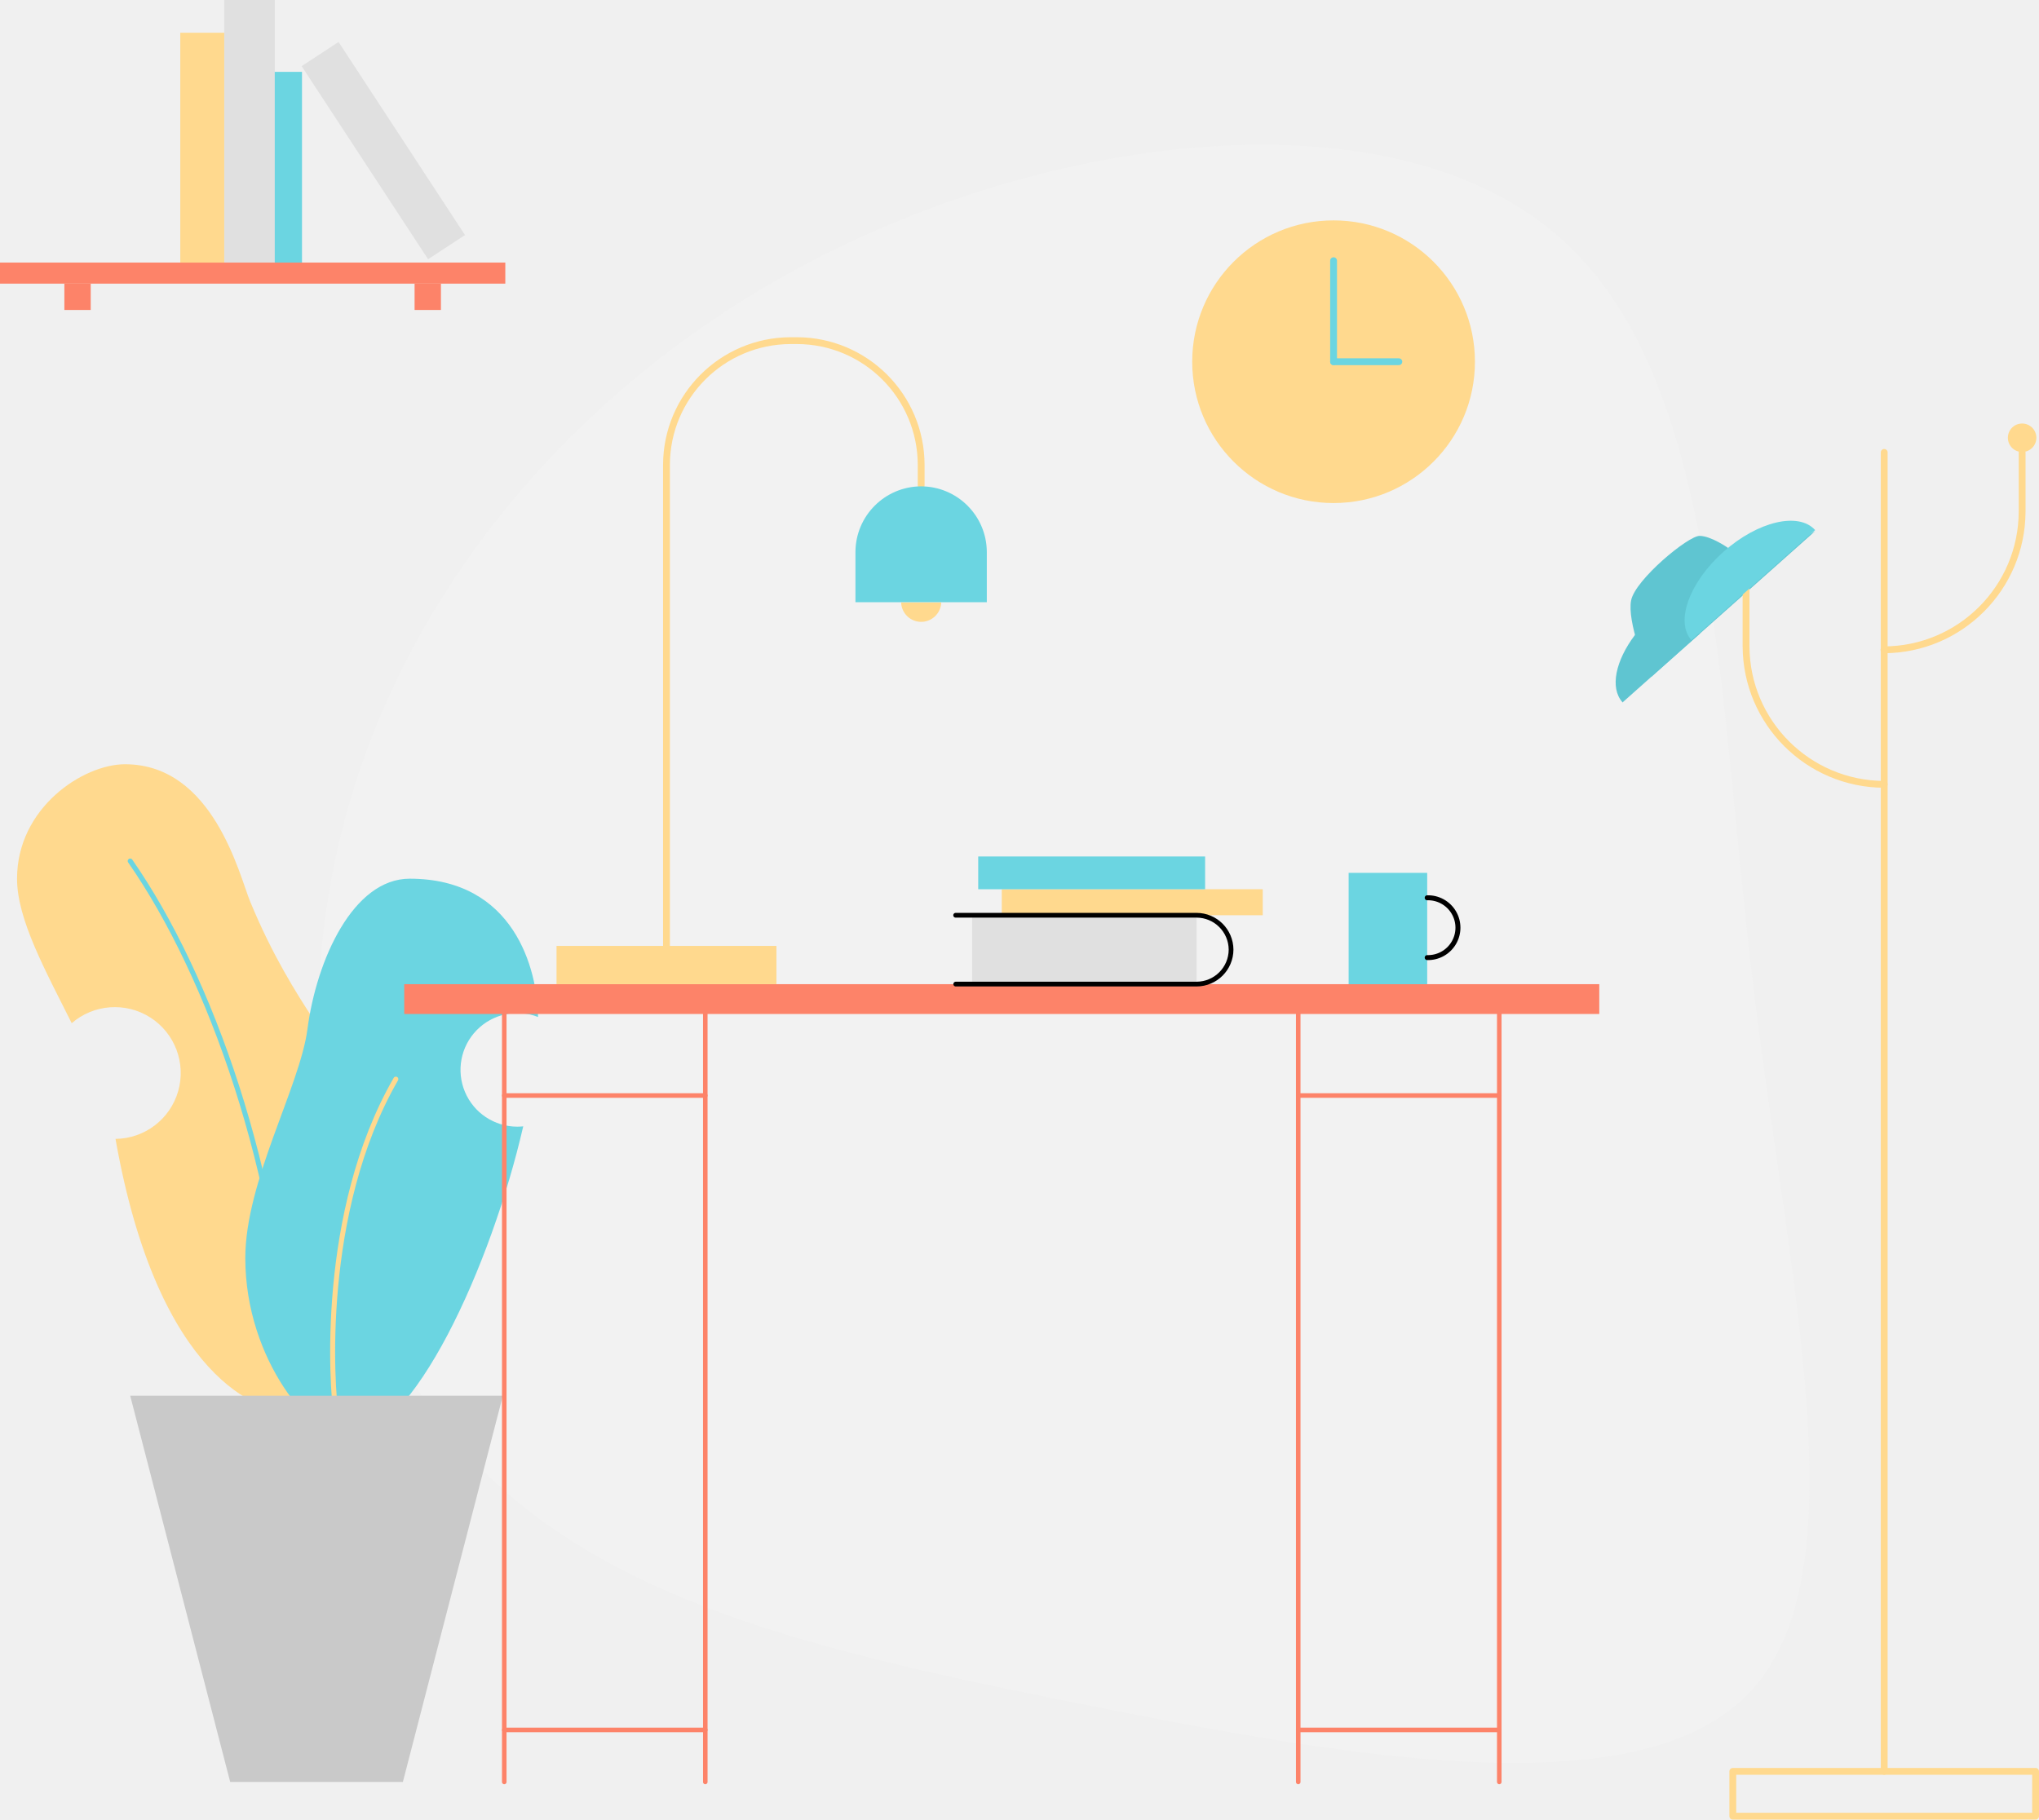
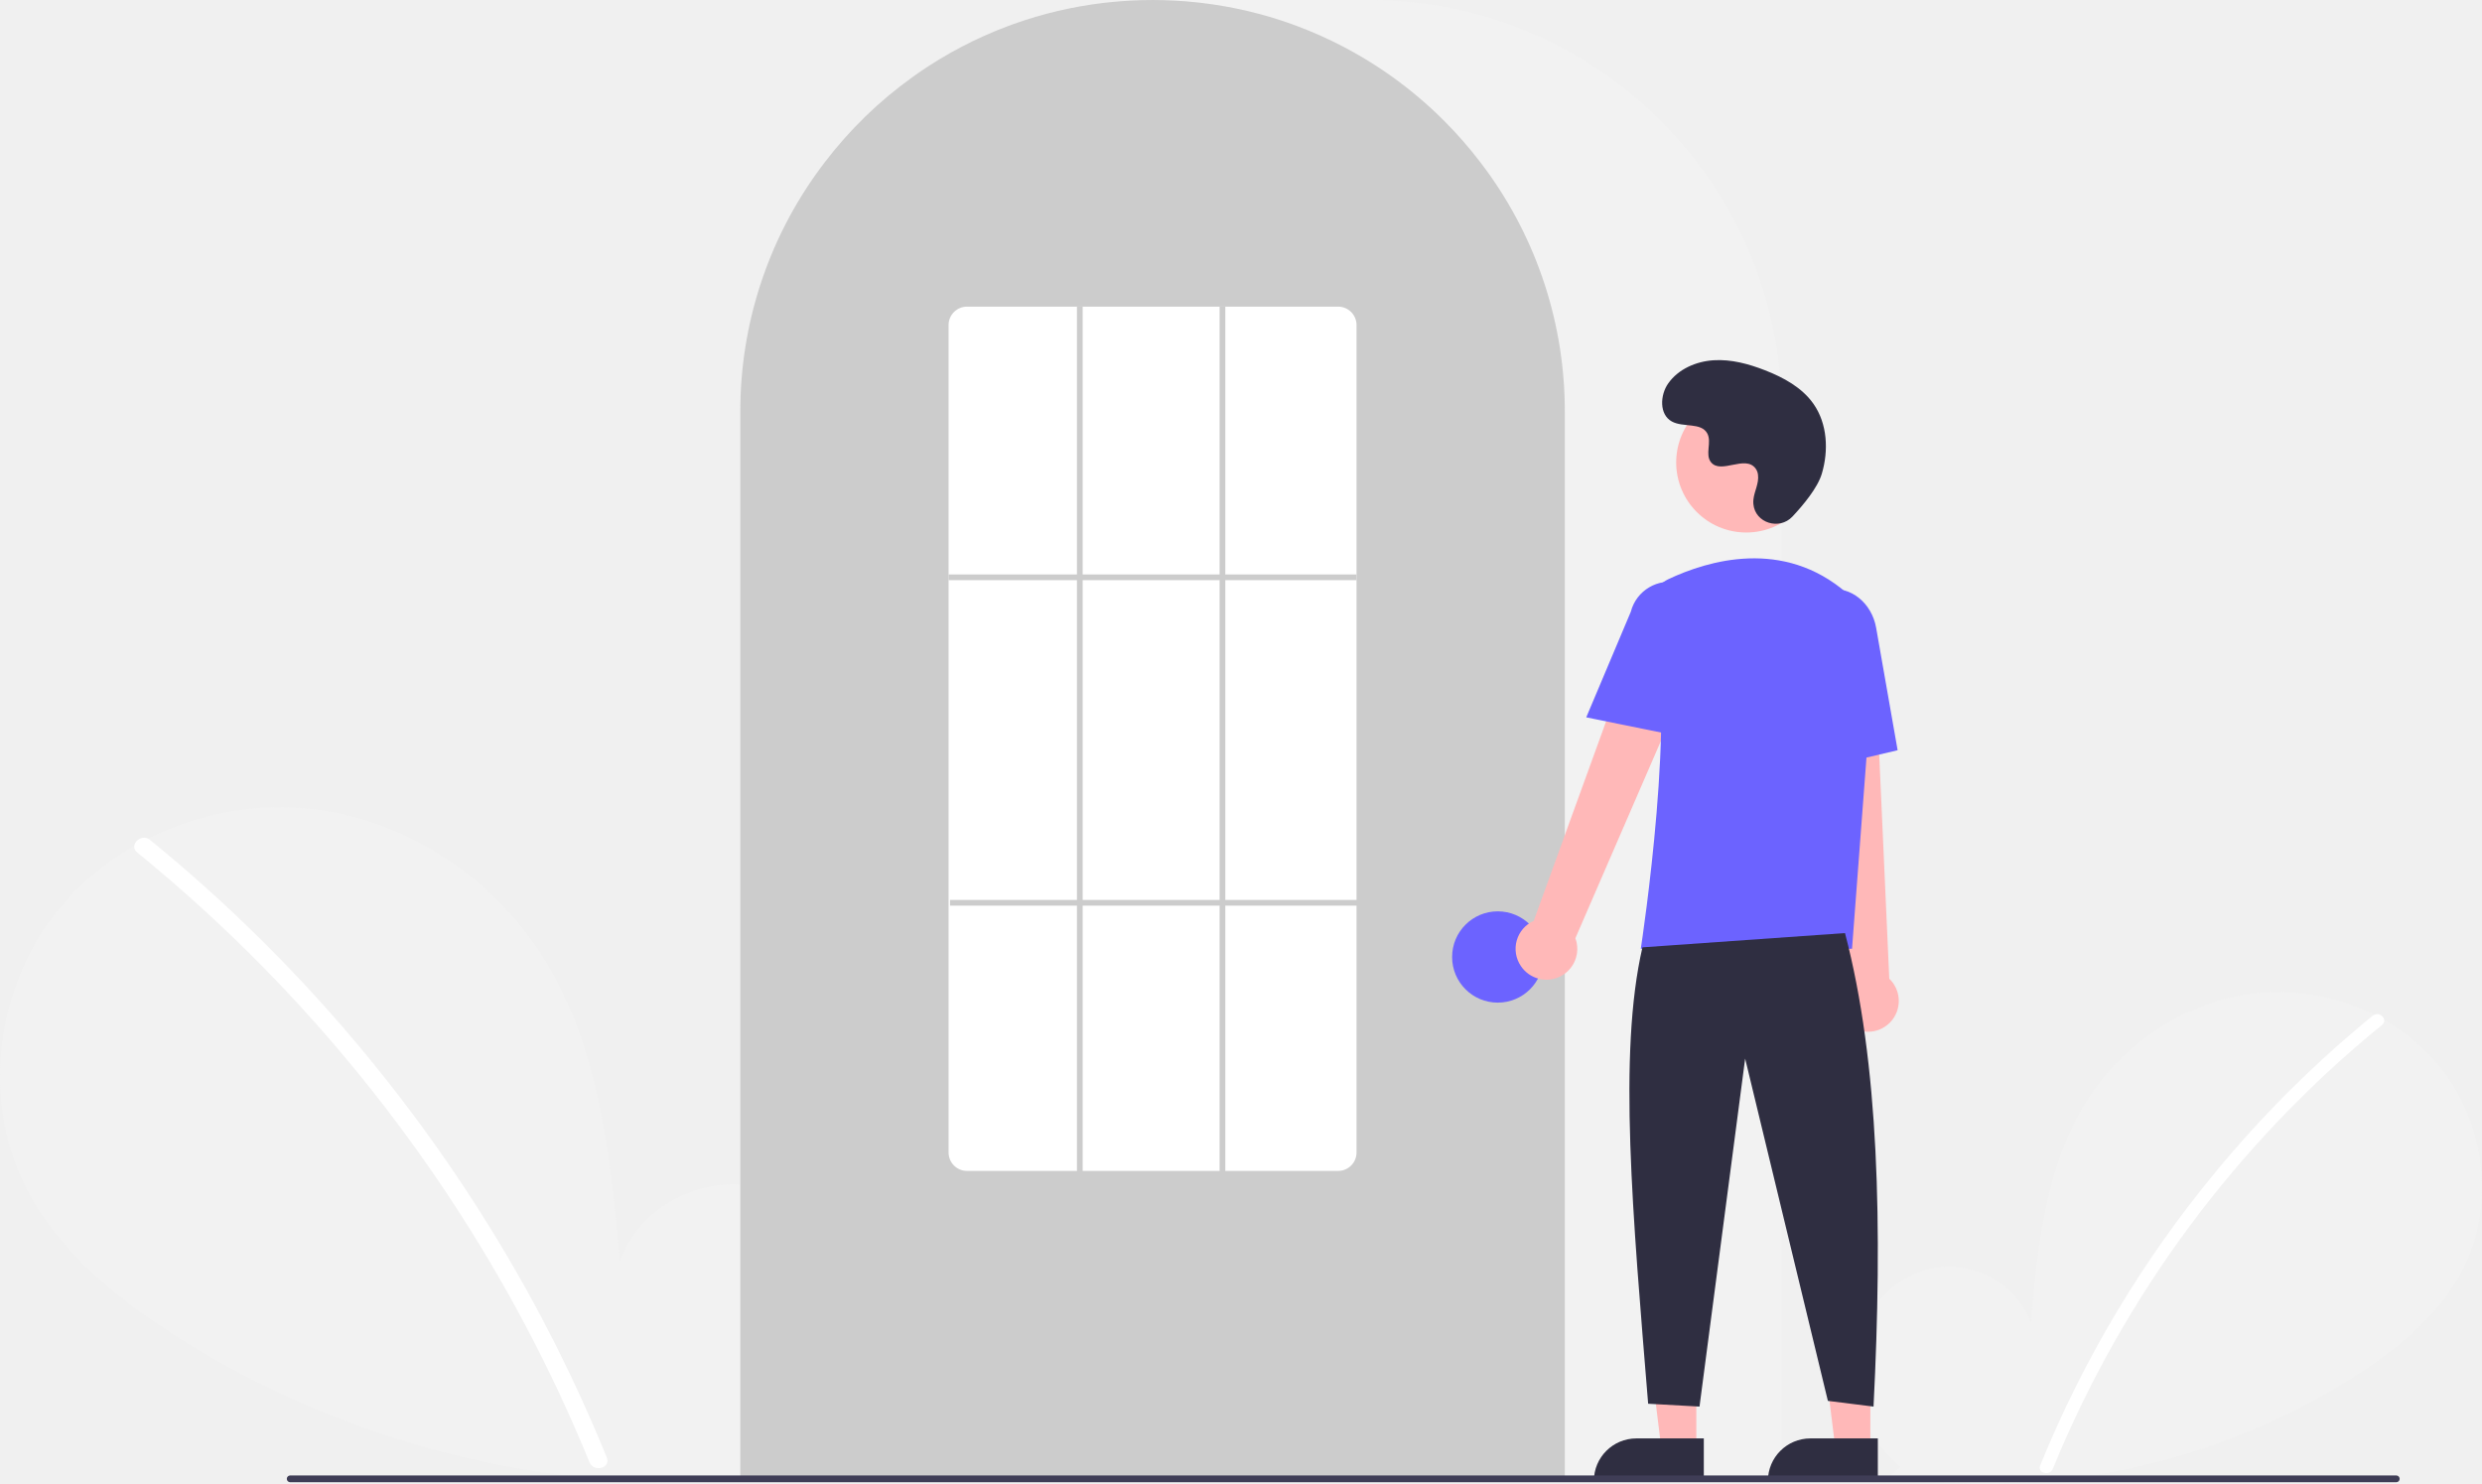
- <svg xmlns="http://www.w3.org/2000/svg" viewBox="0 0 897.31 800.93">
-   <defs>
-     <style>.cls-1{fill:#f2f2f2;}.cls-2{fill:#ffd98e;}.cls-3{fill:#6bd5e1;}.cls-4{fill:#e0e0e0;}.cls-5{fill:#5fc5d1;}.cls-10,.cls-11,.cls-12,.cls-13,.cls-14,.cls-6,.cls-7{fill:none;stroke-linecap:round;stroke-linejoin:round;}.cls-11,.cls-6{stroke:#ffd98e;}.cls-13,.cls-6,.cls-7{stroke-width:2.19px;}.cls-14,.cls-7{stroke:#6bd5e1;}.cls-8{fill:#c9c9c9;}.cls-9{fill:#fd8369;}.cls-10{stroke:#fd8369;stroke-width:2px;}.cls-11,.cls-14{stroke-width:3px;}.cls-12,.cls-13{stroke:#000;}.cls-12{stroke-width:2.09px;}</style>
-   </defs>
-   <g id="Layer_2" data-name="Layer 2">
-     <g id="vector">
-       <path class="cls-1" d="M770.31,744.59c-48.61,52.21-177.82,28.65-292.4,5.83S263.59,705.65,203.65,637.89c-59.75-67.6-79.73-181.19-50.08-283.68C183,251.57,262.27,160,371,108.05,479.73,55.94,617.94,43.46,686.89,105c69.1,61.31,68.76,196.62,84.57,328.1C787.1,564.56,819.08,692.36,770.31,744.59Z" />
-       <rect class="cls-2" x="440.85" y="391.41" width="114.85" height="11.45" />
-       <rect class="cls-3" x="430.49" y="377" width="99.85" height="14.42" />
-       <rect class="cls-4" x="427.79" y="402.87" width="98.79" height="30.34" />
-       <path class="cls-5" d="M719.52,279.46c-8.55,11.31-11.16,23.3-5.53,29.63l-.09.22,84.89-75.53" />
-       <path class="cls-2" d="M110.1,396.86C105.35,385.37,93.91,336.4,55,336.4c-18.35,0-47.5,19.08-47.5,50.38,0,17.86,12.39,40.25,24.06,63.6a29,29,0,1,1,19.27,50.93c18.89,107.08,64.66,120.1,75.79,120.1s24.83-129.55,24.83-144.66S129.89,444.72,110.1,396.86Z" />
-       <path class="cls-3" d="M227.6,495.93a25,25,0,1,1,9.17-48.28c-.22-21.06-10.57-60.87-56.47-60.87-24.86,0-41,35.63-45,66.22-3.31,25.28-27.35,66.93-27.35,100.76,0,45.34,30.23,79.52,44.26,79.52,29.5,0,64-76.4,78.05-137.49A25.68,25.68,0,0,1,227.6,495.93Z" />
-       <path class="cls-6" d="M148,623.46C146,611.18,140.44,533.61,174.2,475" />
-       <path class="cls-7" d="M57.3,379c35.37,50.87,66,137.5,70.75,228.39" />
-       <polygon class="cls-8" points="139.29 784.37 177.29 784.37 221.29 614.37 139.29 614.37 57.3 614.37 101.3 784.37 139.29 784.37" />
-       <rect class="cls-9" x="177.89" y="433.21" width="525.91" height="13.12" />
-       <line class="cls-10" x1="221.91" y1="784.37" x2="221.91" y2="445.91" />
-       <line class="cls-10" x1="310.38" y1="784.37" x2="310.38" y2="445.91" />
-       <line class="cls-10" x1="221.91" y1="482.23" x2="310.38" y2="482.23" />
-       <line class="cls-10" x1="221.91" y1="761.47" x2="310.38" y2="761.47" />
-       <line class="cls-10" x1="571.32" y1="784.37" x2="571.32" y2="445.91" />
-       <line class="cls-10" x1="659.79" y1="784.37" x2="659.79" y2="445.91" />
-       <line class="cls-10" x1="571.32" y1="482.23" x2="659.79" y2="482.23" />
-       <line class="cls-10" x1="571.32" y1="761.47" x2="659.79" y2="761.47" />
-       <rect class="cls-2" x="244.91" y="416.37" width="96.77" height="16.84" />
-       <path class="cls-11" d="M405.38,213.67v-9.11a54.78,54.78,0,0,0-54.62-54.62h-2.84a54.78,54.78,0,0,0-54.62,54.62V416.37" />
-       <path class="cls-3" d="M434.27,265.08c0-.49,0-1,0-1.48V243a29,29,0,0,0-28.93-28.92h0A29,29,0,0,0,376.46,243V263.6c0,.5,0,1,0,1.48Z" />
-       <path class="cls-2" d="M414.2,265.2a8.82,8.82,0,0,1-17.63,0" />
-       <path class="cls-12" d="M420.55,402.87h106A15.22,15.22,0,0,1,541.76,418h0a15.22,15.22,0,0,1-15.17,15.17h-106" />
-       <rect class="cls-3" x="593.5" y="384.21" width="34.57" height="49.01" />
-       <path class="cls-13" d="M628.07,395.18a13.17,13.17,0,1,1,0,26.33" />
-       <rect class="cls-11" x="762.56" y="779.71" width="133.25" height="19.72" />
-       <line class="cls-11" x1="829.19" y1="779.71" x2="829.19" y2="199.13" />
-       <path class="cls-11" d="M829.19,345.25a61,61,0,0,1-60.8-60.8V252.78" />
-       <path class="cls-11" d="M889.88,199.13v26.1a61,61,0,0,1-60.8,60.8" />
-       <path class="cls-5" d="M760.46,241.17s-7.52-5.29-12.54-5.29-28.22,19.19-30.1,28.35,6.58,31.17,9,33.59L747.94,279l12.52-37.84" />
-       <circle class="cls-2" cx="889.88" cy="192.69" r="6.27" />
-       <circle class="cls-2" cx="586.87" cy="159.22" r="62.21" />
-       <line class="cls-14" x1="586.87" y1="159.22" x2="586.87" y2="114.75" />
-       <line class="cls-14" x1="586.87" y1="159.22" x2="615.6" y2="159.22" />
-       <rect class="cls-9" y="115.58" width="222.37" height="9.27" />
-       <rect class="cls-4" x="98.68" width="22.24" height="115.58" />
-       <rect class="cls-2" x="79.34" y="14.41" width="19.34" height="101.18" />
-       <rect class="cls-4" x="158.41" y="16.41" width="19.34" height="101.18" transform="matrix(0.84, -0.55, 0.55, 0.84, -9.35, 102.45)" />
-       <rect class="cls-3" x="120.91" y="31.63" width="11.99" height="83.95" />
-       <rect class="cls-9" x="28.33" y="124.85" width="11.59" height="11.59" />
-       <rect class="cls-9" x="182.45" y="124.85" width="11.59" height="11.59" />
-       <path class="cls-3" d="M744.34,281.78c-7.22-8.12-.89-25.55,14.15-38.93s33.07-17.63,40.3-9.52" />
-     </g>
-   </g>
+ <svg xmlns="http://www.w3.org/2000/svg" id="b368e7d6-7c4a-408c-9a35-0514749a7e1a" data-name="Layer 1" width="870" height="520.139" viewBox="0 0 870 520.139">
+   <path d="M831.092,704.187c-11.138-9.412-17.904-24.28-16.13-38.754s12.764-27.78,27.018-30.854,30.504,5.435,34.834,19.359c2.383-26.846,5.129-54.818,19.402-77.68,12.924-20.701,35.309-35.514,59.569-38.164s49.803,7.359,64.933,26.507,18.835,46.985,8.238,68.969c-7.806,16.195-22.188,28.247-37.257,38.052a240.452,240.452,0,0,1-164.454,35.977Z" transform="translate(-165 -189.9307)" fill="#f2f2f2" />
+   <path d="M996.728,546.01a393.414,393.414,0,0,0-54.826,54.442,394.561,394.561,0,0,0-61.752,103.194c-1.112,2.725,3.313,3.911,4.412,1.216A392.342,392.342,0,0,1,999.963,549.245c2.284-1.86-.97-5.08-3.236-3.236Z" transform="translate(-165 -189.9307)" fill="#fff" />
+   <path d="M445.067,701.63c15.299-12.927,24.591-33.348,22.154-53.228s-17.531-38.156-37.11-42.377-41.897,7.464-47.844,26.59c-3.273-36.873-7.044-75.292-26.648-106.693-17.751-28.433-48.497-48.778-81.818-52.418s-68.404,10.107-89.185,36.407-25.869,64.535-11.315,94.729c10.722,22.243,30.475,38.797,51.172,52.264,66.03,42.965,147.939,60.884,225.877,49.415" transform="translate(-165 -189.9307)" fill="#f2f2f2" />
+   <path d="M217.567,484.373a540.355,540.355,0,0,1,75.304,74.777A548.076,548.076,0,0,1,352.257,647.04a545.835,545.835,0,0,1,25.43,53.846c1.527,3.743-4.55,5.372-6.06,1.671a536.36,536.36,0,0,0-49.009-92.727A539.734,539.734,0,0,0,256.889,528.632a538.441,538.441,0,0,0-43.766-39.815c-3.138-2.555,1.332-6.978,4.444-4.444Z" transform="translate(-165 -189.9307)" fill="#fff" />
+   <path d="M789.5,708.931h-365v-374.5c0-79.678,64.822-144.5,144.5-144.5h76c79.677,0,144.5,64.822,144.5,144.5Z" transform="translate(-165 -189.9307)" fill="#f2f2f2" />
+   <path d="M713.5,708.931h-289v-374.5a143.382,143.382,0,0,1,27.596-84.944c.664-.905,1.326-1.798,2.009-2.681a144.466,144.466,0,0,1,30.754-29.851c.66-.48,1.322-.952,1.994-1.423a144.16,144.16,0,0,1,31.472-16.459c.661-.25,1.334-.501,2.007-.742a144.02,144.02,0,0,1,31.108-7.336c.658-.09,1.333-.16,2.008-.23a146.288,146.288,0,0,1,31.105,0c.673.07,1.349.141,2.014.231a143.995,143.995,0,0,1,31.1,7.335c.673.241,1.346.492,2.009.743a143.799,143.799,0,0,1,31.106,16.216c.672.461,1.344.933,2.006,1.405a145.987,145.987,0,0,1,18.384,15.564,144.305,144.305,0,0,1,12.724,14.551c.681.88,1.343,1.773,2.005,2.677A143.382,143.382,0,0,1,713.5,334.431Z" transform="translate(-165 -189.9307)" fill="#ccc" />
+   <circle cx="525" cy="335.5" r="16" fill="#6c63ff" />
+   <polygon points="594.599 507.783 582.339 507.783 576.506 460.495 594.601 460.496 594.599 507.783" fill="#ffb8b8" />
+   <path d="M573.582,504.28h23.644a0,0,0,0,1,0,0v14.887a0,0,0,0,1,0,0H558.695a0,0,0,0,1,0,0v0a14.887,14.887,0,0,1,14.887-14.887Z" fill="#2f2e41" />
+   <polygon points="655.599 507.783 643.339 507.783 637.506 460.495 655.601 460.496 655.599 507.783" fill="#ffb8b8" />
+   <path d="M634.582,504.28h23.644a0,0,0,0,1,0,0v14.887a0,0,0,0,1,0,0H619.695a0,0,0,0,1,0,0v0a14.887,14.887,0,0,1,14.887-14.887Z" fill="#2f2e41" />
+   <path d="M698.098,528.6a10.743,10.743,0,0,1,4.511-15.843l41.676-114.867L764.791,409.082,717.206,518.853a10.801,10.801,0,0,1-19.109,9.748Z" transform="translate(-165 -189.9307)" fill="#ffb8b8" />
+   <path d="M814.336,550.184a10.743,10.743,0,0,1-2.893-16.217L798.533,412.458l23.338,1.066L827.236,533.045a10.801,10.801,0,0,1-12.9,17.139Z" transform="translate(-165 -189.9307)" fill="#ffb8b8" />
+   <circle cx="612.106" cy="162.123" r="24.561" fill="#ffb8b8" />
+   <path d="M814.18,522.549H740.133l.089-.576c.133-.861,13.197-86.439,3.562-114.436a11.813,11.813,0,0,1,6.069-14.584h0c13.772-6.485,40.208-14.471,62.52,4.909a28.234,28.234,0,0,1,9.459,23.396Z" transform="translate(-165 -189.9307)" fill="#6c63ff" />
+   <path d="M754.354,448.181,721.018,441.418l15.626-37.03a13.997,13.997,0,0,1,27.106,6.998Z" transform="translate(-165 -189.9307)" fill="#6c63ff" />
+   <path d="M797.05,460.739l-2.004-45.941c-1.52-8.636,3.424-16.8,11.027-18.135,7.605-1.33,15.032,4.66,16.558,13.36l7.533,42.928Z" transform="translate(-165 -189.9307)" fill="#6c63ff" />
+   <path d="M811.716,517.049c11.915,45.377,13.214,103.069,10,166l-16-2-29-120-16,122-18-1c-5.377-66.03-10.613-122.715-2-160Z" transform="translate(-165 -189.9307)" fill="#2f2e41" />
+   <path d="M793.289,371.035c-4.582,4.881-13.091,2.261-13.688-4.407a8.055,8.055,0,0,1,.01-1.556c.308-2.954,2.015-5.635,1.606-8.754a4.59,4.59,0,0,0-.84-2.149c-3.651-4.889-12.222,2.187-15.668-2.239-2.113-2.714.371-6.987-1.251-10.021-2.14-4.004-8.479-2.029-12.454-4.221-4.423-2.439-4.158-9.225-1.247-13.353,3.551-5.034,9.776-7.72,15.923-8.107s12.253,1.275,17.992,3.511c6.521,2.541,12.988,6.054,17.001,11.788,4.88,6.973,5.35,16.348,2.909,24.502C802.098,360.99,797.031,367.049,793.289,371.035Z" transform="translate(-165 -189.9307)" fill="#2f2e41" />
+   <path d="M1004.982,709.574h-738.294a1.191,1.191,0,0,1,0-2.381h738.294a1.191,1.191,0,0,1,0,2.381Z" transform="translate(-165 -189.9307)" fill="#3f3d56" />
+   <path d="M634,600.431H504a6.465,6.465,0,0,1-6.5-6.415V303.846a6.465,6.465,0,0,1,6.5-6.415H634a6.465,6.465,0,0,1,6.5,6.415V594.015A6.465,6.465,0,0,1,634,600.431Z" transform="translate(-165 -189.9307)" fill="#fff" />
+   <rect x="332.5" y="201.39" width="143" height="2" fill="#ccc" />
+   <rect x="333" y="315.5" width="143" height="2" fill="#ccc" />
+   <rect x="377.5" y="107.5" width="2" height="304" fill="#ccc" />
+   <rect x="427.5" y="107.5" width="2" height="304" fill="#ccc" />
</svg>
